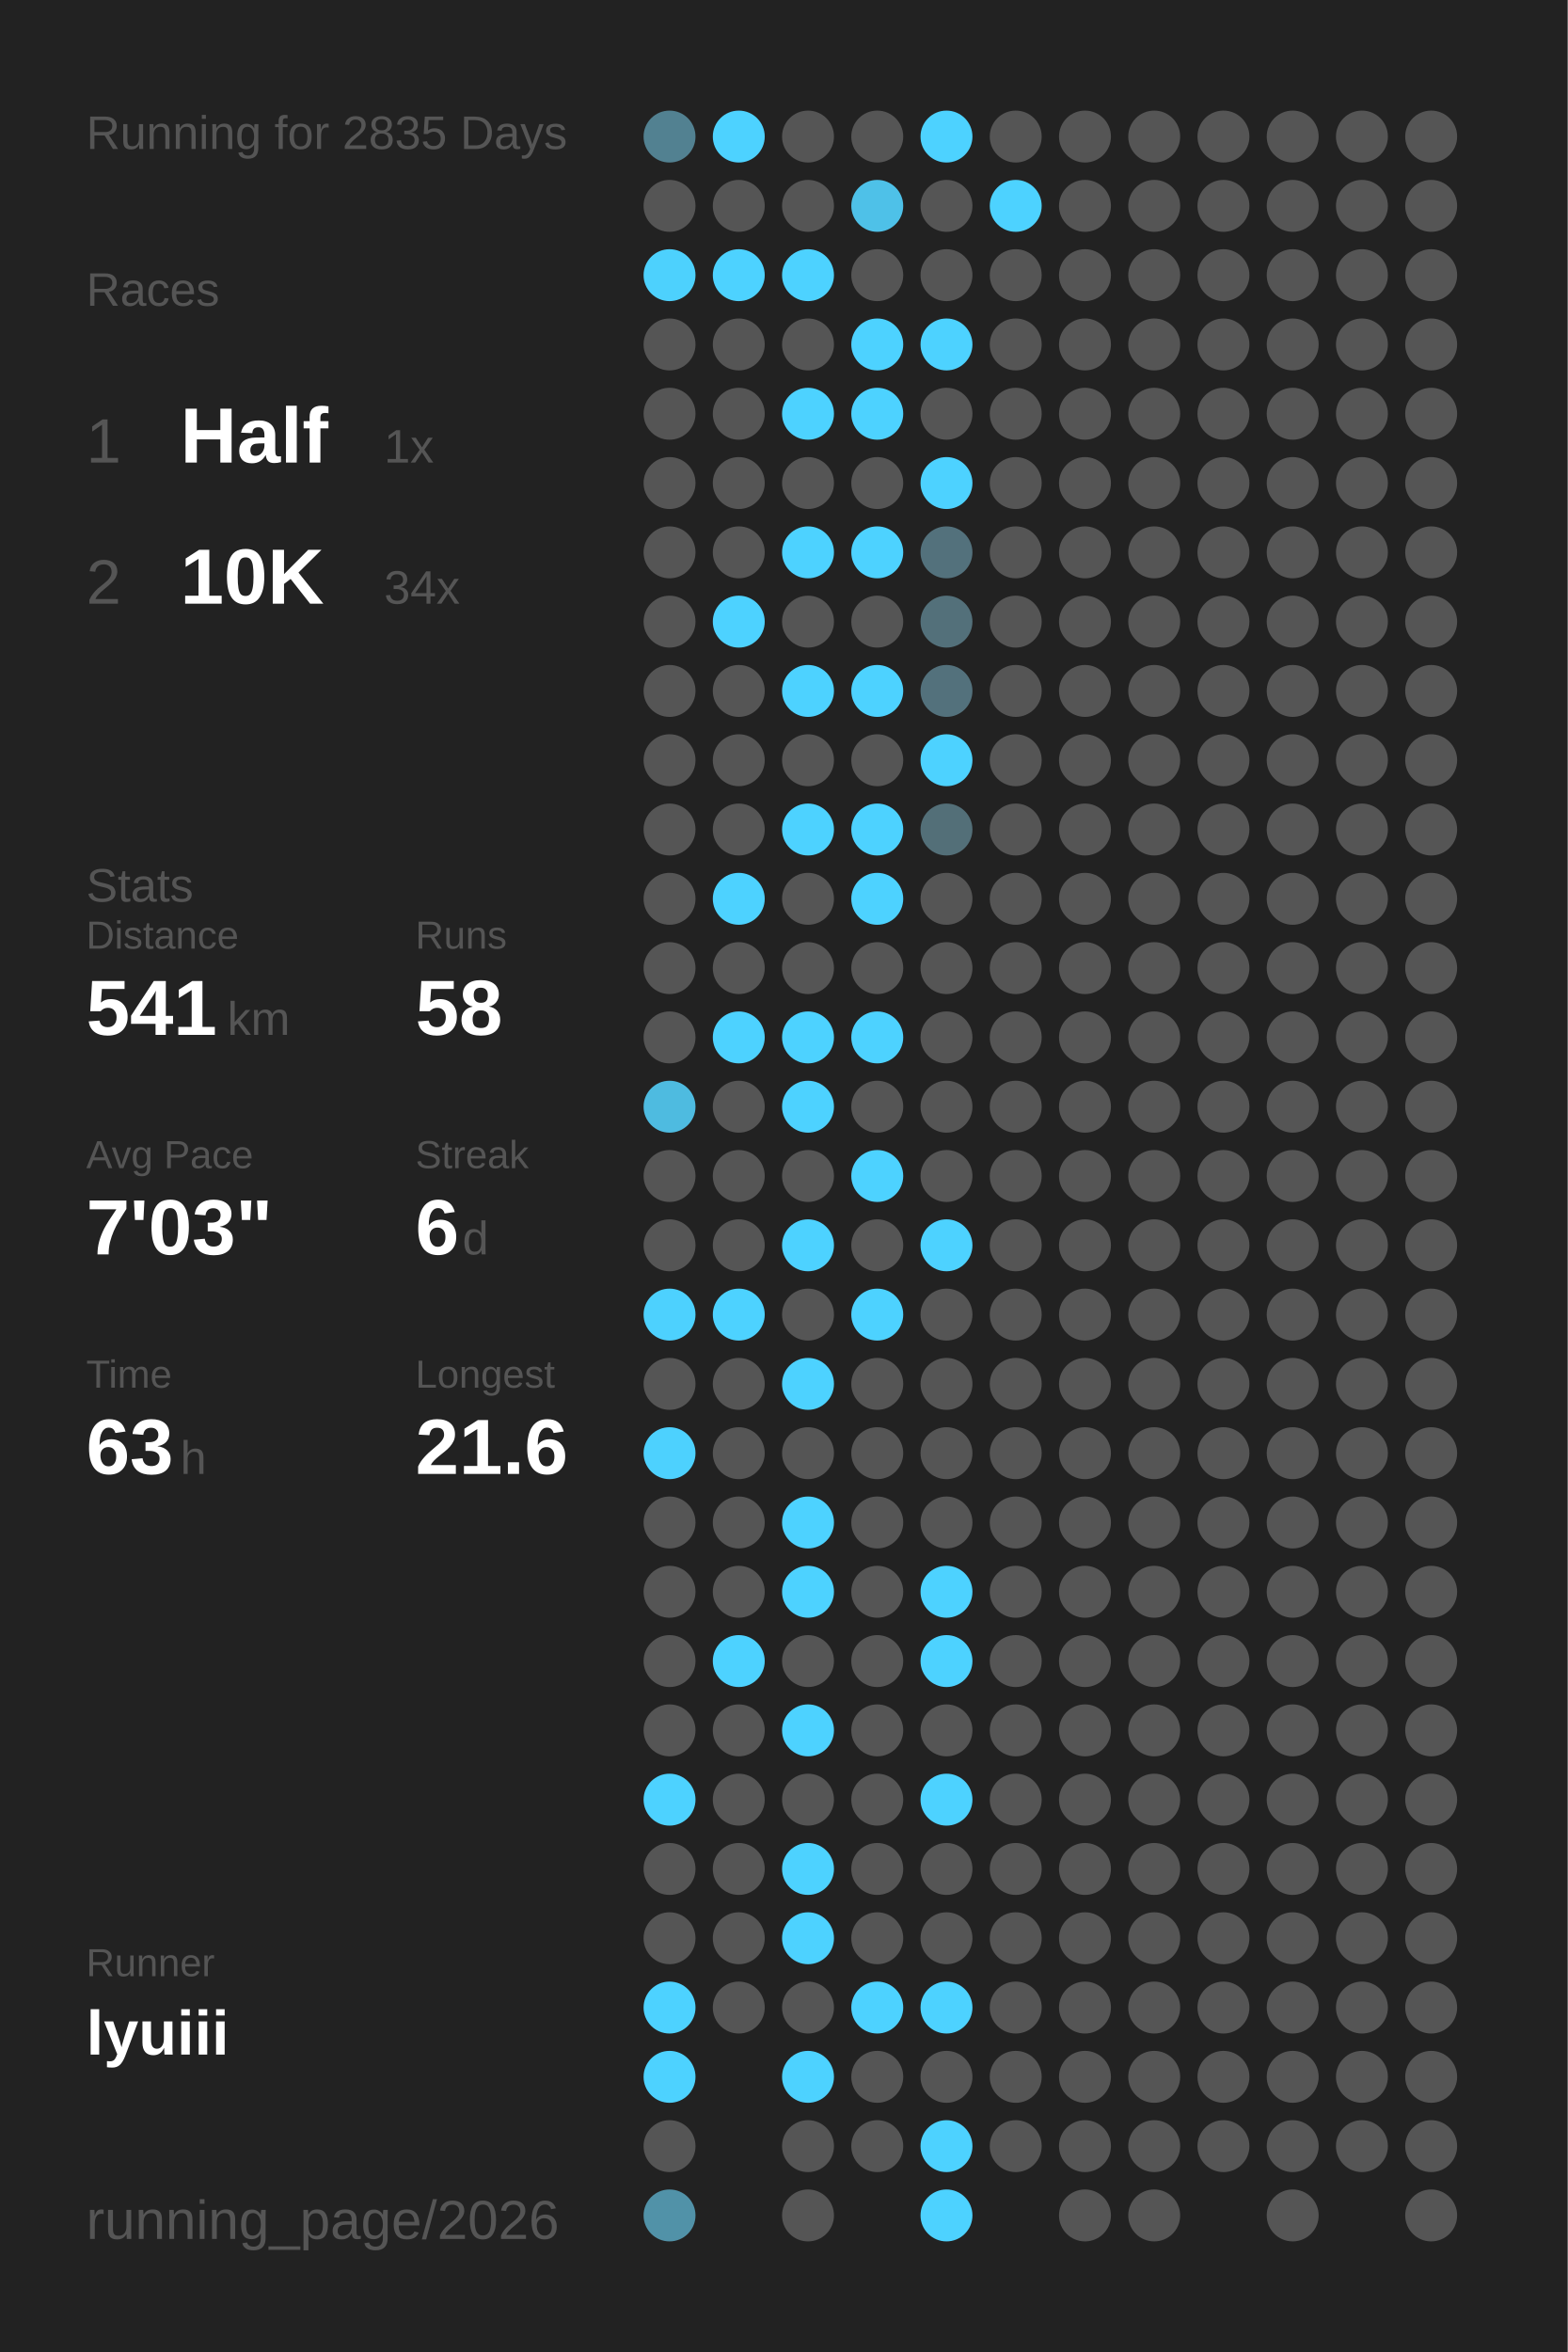
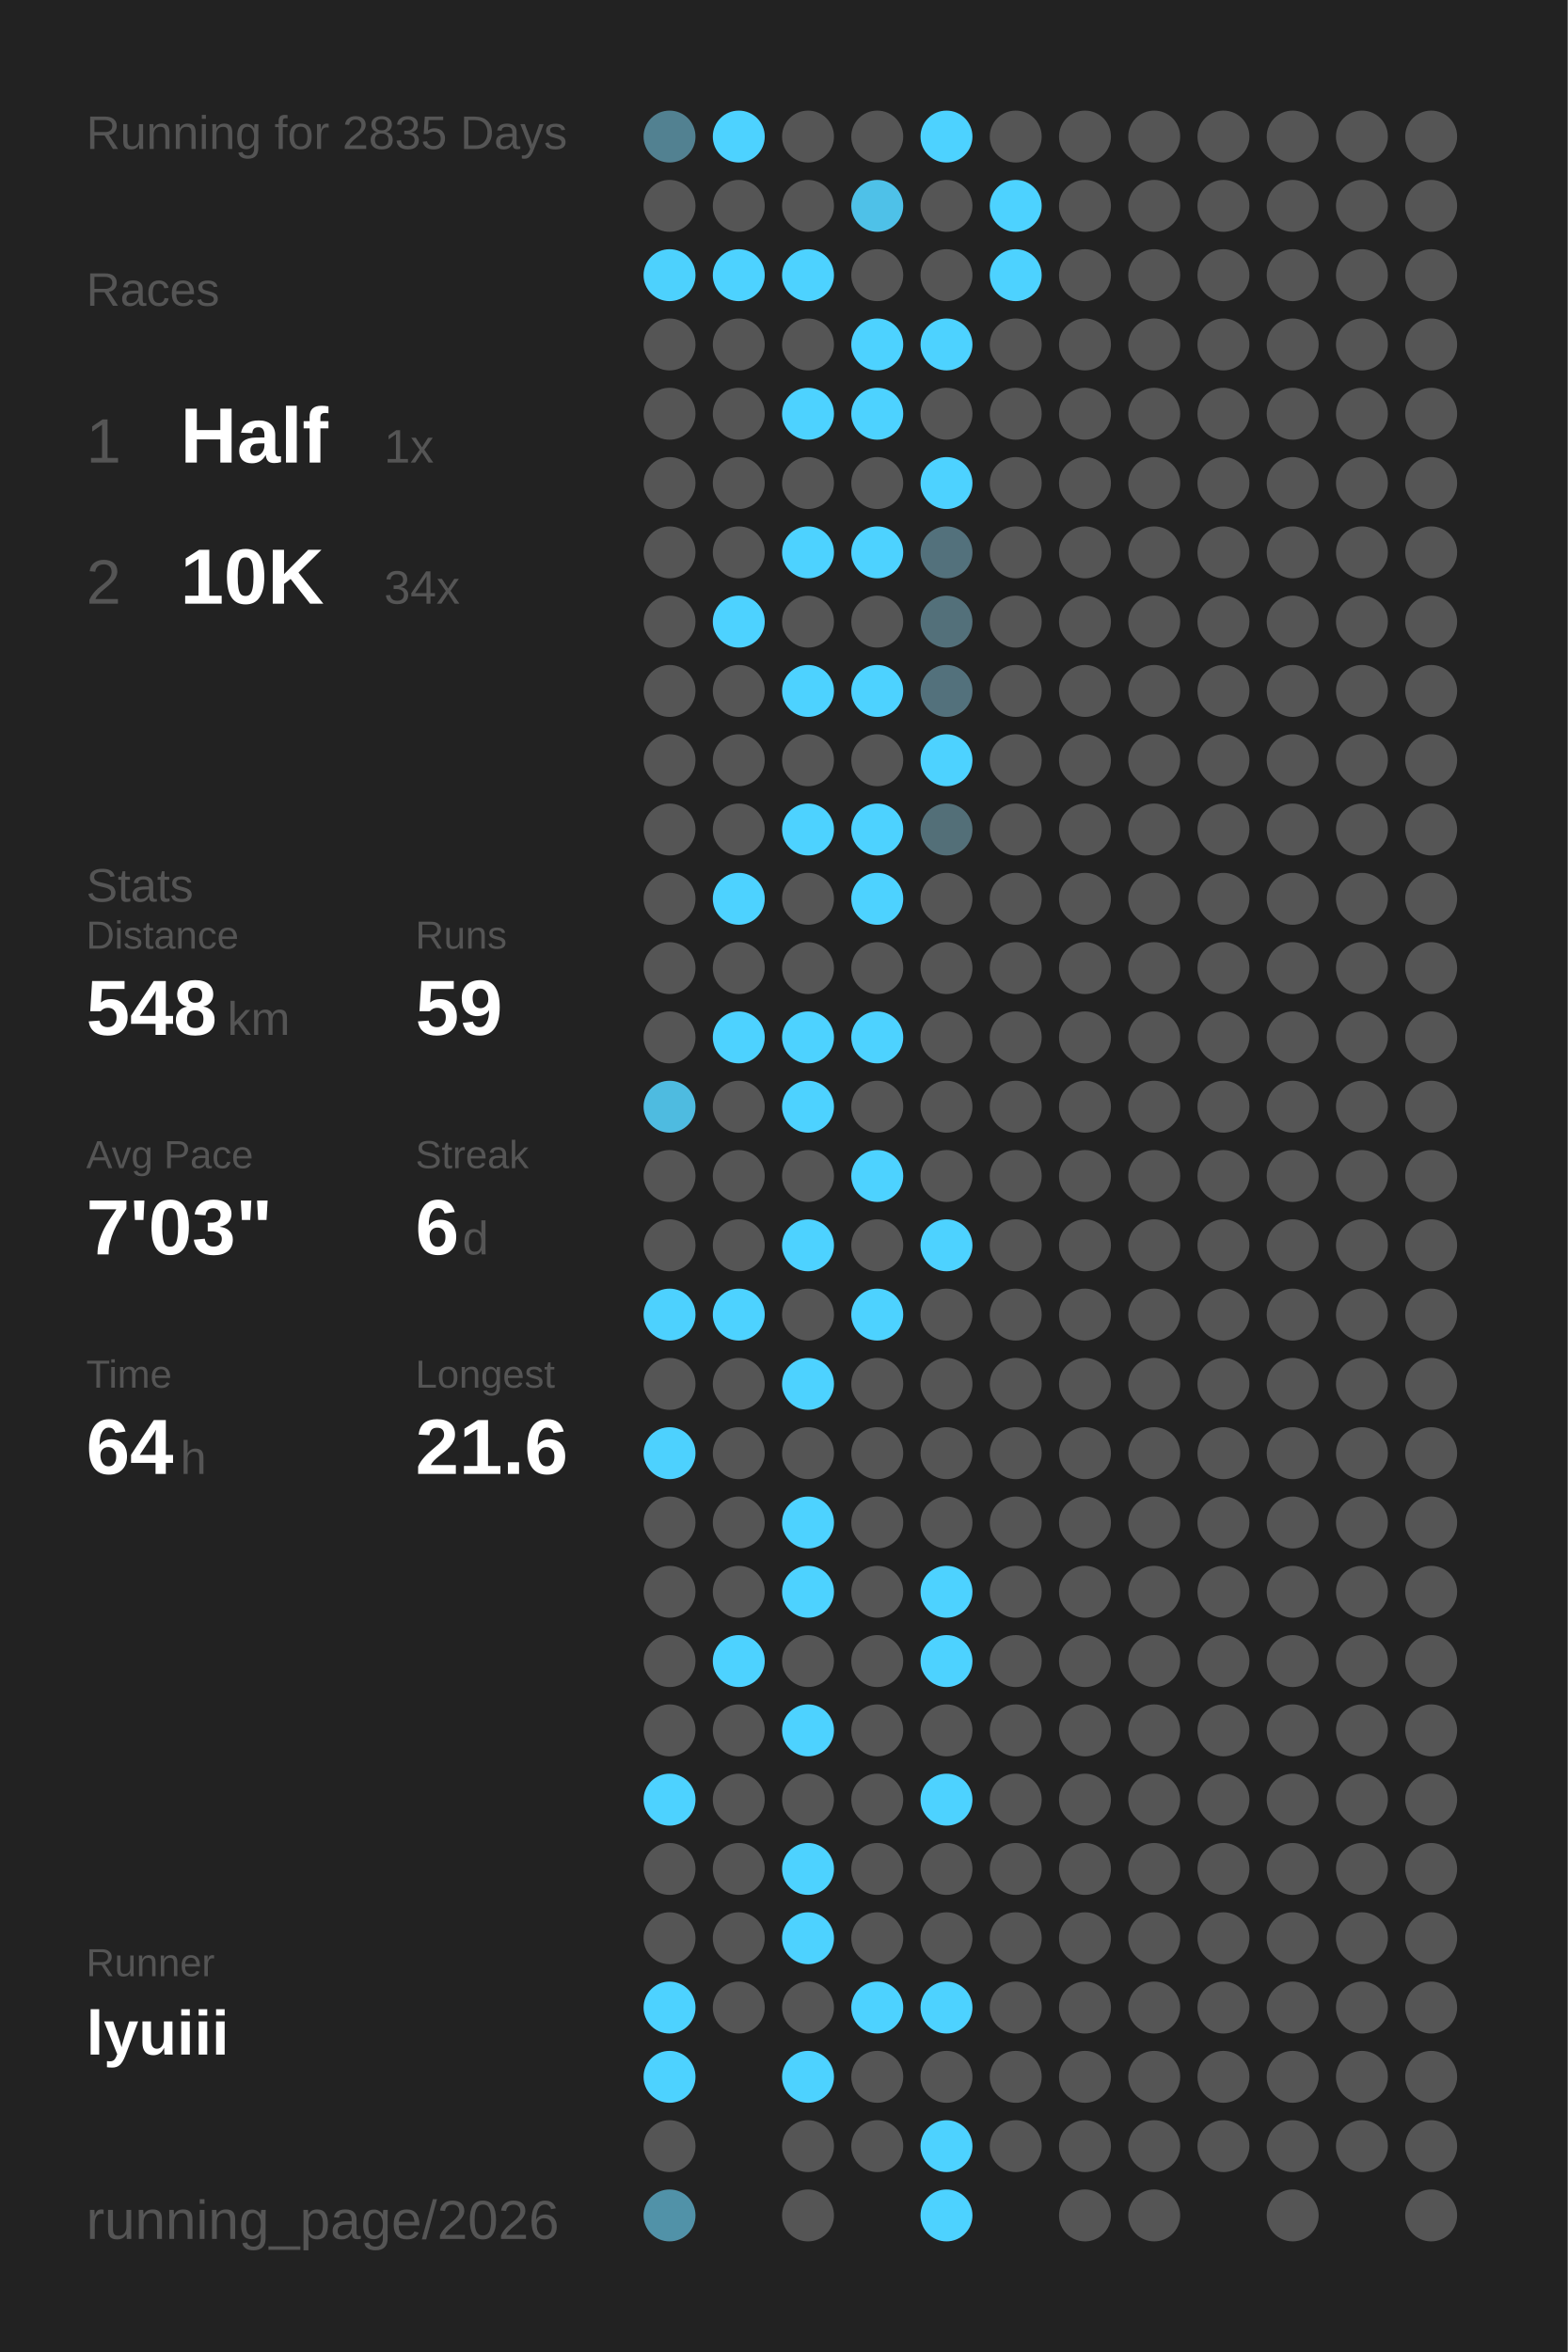
<svg xmlns="http://www.w3.org/2000/svg" baseProfile="full" height="300mm" version="1.1" viewBox="0,0,200,300" width="200mm">
  <defs />
  <rect fill="#222222" height="300" width="200" x="0" y="0" />
  <text fill="#555555" style="font-size:6px; font-family:Arial;" x="11" y="19">Running for 2835 Days</text>
  <text fill="#555555" style="font-size:6px; font-family:Arial;" x="11" y="39">Races</text>
  <text fill="#555555" style="font-size:8px; font-family:Arial;" x="11" y="59">1</text>
  <text fill="#FFFFFF" style="font-size:10px; font-family:Arial; font-weight:bold;" x="23" y="59">Half</text>
  <text fill="#555555" style="font-size:6px; font-family:Arial;" x="49" y="59">1x</text>
  <text fill="#555555" style="font-size:8px; font-family:Arial;" x="11" y="77">2</text>
  <text fill="#FFFFFF" style="font-size:10px; font-family:Arial; font-weight:bold;" x="23" y="77">10K</text>
  <text fill="#555555" style="font-size:6px; font-family:Arial;" x="49" y="77">34x</text>
  <text fill="#555555" style="font-size:6px; font-family:Arial;" x="11" y="115">Stats</text>
  <text fill="#555555" style="font-size:5px; font-family:Arial;" x="11" y="121">Distance</text>
-   <text fill="#FFFFFF" style="font-size:10px; font-family:Arial; font-weight:bold;" x="11" y="132">541</text>
+   <text fill="#FFFFFF" style="font-size:10px; font-family:Arial; font-weight:bold;" x="11" y="132">548</text>
  <text fill="#555555" style="font-size:6px; font-family:Arial;" x="29" y="132">km</text>
  <text fill="#555555" style="font-size:5px; font-family:Arial;" x="53" y="121">Runs</text>
-   <text fill="#FFFFFF" style="font-size:10px; font-family:Arial; font-weight:bold;" x="53" y="132">58</text>
+   <text fill="#FFFFFF" style="font-size:10px; font-family:Arial; font-weight:bold;" x="53" y="132">59</text>
  <text fill="#555555" style="font-size:5px; font-family:Arial;" x="11" y="149">Avg Pace</text>
  <text fill="#FFFFFF" style="font-size:10px; font-family:Arial; font-weight:bold;" x="11" y="160">7'03"</text>
  <text fill="#555555" style="font-size:5px; font-family:Arial;" x="53" y="149">Streak</text>
  <text fill="#FFFFFF" style="font-size:10px; font-family:Arial; font-weight:bold;" x="53" y="160">6</text>
  <text fill="#555555" style="font-size:6px; font-family:Arial;" x="59" y="160">d</text>
  <text fill="#555555" style="font-size:5px; font-family:Arial;" x="11" y="177">Time</text>
-   <text fill="#FFFFFF" style="font-size:10px; font-family:Arial; font-weight:bold;" x="11" y="188">63</text>
+   <text fill="#FFFFFF" style="font-size:10px; font-family:Arial; font-weight:bold;" x="11" y="188">64</text>
  <text fill="#555555" style="font-size:6px; font-family:Arial;" x="23" y="188">h</text>
  <text fill="#555555" style="font-size:5px; font-family:Arial;" x="53" y="177">Longest</text>
  <text fill="#FFFFFF" style="font-size:10px; font-family:Arial; font-weight:bold;" x="53" y="188">21.6</text>
  <text fill="#555555" style="font-size:5px; font-family:Arial;" x="11" y="252.065">Runner</text>
  <text fill="#FFFFFF" style="font-size:8px; font-family:Arial; font-weight:bold;" x="11" y="262.065">lyuiii</text>
  <text fill="#555555" style="font-size:7px; font-family:Arial;" x="11" y="285.581">running_page/2026</text>
  <circle cx="85.417" cy="17.419" fill="#528191" r="3.312" />
  <circle cx="85.417" cy="26.258" fill="#555555" r="3.312" />
  <circle cx="85.417" cy="35.097" fill="#4dd1fd" r="3.312" />
  <circle cx="85.417" cy="43.935" fill="#555555" r="3.312" />
  <circle cx="85.417" cy="52.774" fill="#555555" r="3.312" />
  <circle cx="85.417" cy="61.613" fill="#555555" r="3.312" />
  <circle cx="85.417" cy="70.452" fill="#555555" r="3.312" />
  <circle cx="85.417" cy="79.29" fill="#555555" r="3.312" />
  <circle cx="85.417" cy="88.129" fill="#555555" r="3.312" />
  <circle cx="85.417" cy="96.968" fill="#555555" r="3.312" />
  <circle cx="85.417" cy="105.806" fill="#555555" r="3.312" />
  <circle cx="85.417" cy="114.645" fill="#555555" r="3.312" />
  <circle cx="85.417" cy="123.484" fill="#555555" r="3.312" />
  <circle cx="85.417" cy="132.323" fill="#555555" r="3.312" />
  <circle cx="85.417" cy="141.161" fill="#4ebbe0" r="3.312" />
  <circle cx="85.417" cy="150" fill="#555555" r="3.312" />
  <circle cx="85.417" cy="158.839" fill="#555555" r="3.312" />
  <circle cx="85.417" cy="167.677" fill="#4dd1fe" r="3.312" />
  <circle cx="85.417" cy="176.516" fill="#555555" r="3.312" />
  <circle cx="85.417" cy="185.355" fill="#4dd1fe" r="3.312" />
  <circle cx="85.417" cy="194.194" fill="#555555" r="3.312" />
  <circle cx="85.417" cy="203.032" fill="#555555" r="3.312" />
  <circle cx="85.417" cy="211.871" fill="#555555" r="3.312" />
  <circle cx="85.417" cy="220.71" fill="#555555" r="3.312" />
  <circle cx="85.417" cy="229.548" fill="#4DD2FF" r="3.312" />
  <circle cx="85.417" cy="238.387" fill="#555555" r="3.312" />
  <circle cx="85.417" cy="247.226" fill="#555555" r="3.312" />
  <circle cx="85.417" cy="256.065" fill="#4DD2FF" r="3.312" />
  <circle cx="85.417" cy="264.903" fill="#4DD2FF" r="3.312" />
  <circle cx="85.417" cy="273.742" fill="#555555" r="3.312" />
  <circle cx="85.417" cy="282.581" fill="#5192a8" r="3.312" />
  <circle cx="94.25" cy="17.419" fill="#4DD2FF" r="3.312" />
  <circle cx="94.25" cy="26.258" fill="#555555" r="3.312" />
  <circle cx="94.25" cy="35.097" fill="#4DD2FF" r="3.312" />
  <circle cx="94.25" cy="43.935" fill="#555555" r="3.312" />
  <circle cx="94.25" cy="52.774" fill="#555555" r="3.312" />
  <circle cx="94.25" cy="61.613" fill="#555555" r="3.312" />
  <circle cx="94.25" cy="70.452" fill="#555555" r="3.312" />
  <circle cx="94.25" cy="79.29" fill="#4DD2FF" r="3.312" />
  <circle cx="94.25" cy="88.129" fill="#555555" r="3.312" />
  <circle cx="94.25" cy="96.968" fill="#555555" r="3.312" />
  <circle cx="94.25" cy="105.806" fill="#555555" r="3.312" />
  <circle cx="94.25" cy="114.645" fill="#4DD2FF" r="3.312" />
  <circle cx="94.25" cy="123.484" fill="#555555" r="3.312" />
  <circle cx="94.25" cy="132.323" fill="#4DD2FF" r="3.312" />
  <circle cx="94.25" cy="141.161" fill="#555555" r="3.312" />
  <circle cx="94.25" cy="150" fill="#555555" r="3.312" />
  <circle cx="94.25" cy="158.839" fill="#555555" r="3.312" />
  <circle cx="94.25" cy="167.677" fill="#4DD2FF" r="3.312" />
  <circle cx="94.25" cy="176.516" fill="#555555" r="3.312" />
  <circle cx="94.25" cy="185.355" fill="#555555" r="3.312" />
  <circle cx="94.25" cy="194.194" fill="#555555" r="3.312" />
  <circle cx="94.25" cy="203.032" fill="#555555" r="3.312" />
  <circle cx="94.25" cy="211.871" fill="#4DD2FF" r="3.312" />
  <circle cx="94.25" cy="220.71" fill="#555555" r="3.312" />
  <circle cx="94.25" cy="229.548" fill="#555555" r="3.312" />
  <circle cx="94.25" cy="238.387" fill="#555555" r="3.312" />
  <circle cx="94.25" cy="247.226" fill="#555555" r="3.312" />
  <circle cx="94.25" cy="256.065" fill="#555555" r="3.312" />
  <circle cx="103.083" cy="17.419" fill="#555555" r="3.312" />
  <circle cx="103.083" cy="26.258" fill="#555555" r="3.312" />
  <circle cx="103.083" cy="35.097" fill="#4DD2FF" r="3.312" />
  <circle cx="103.083" cy="43.935" fill="#555555" r="3.312" />
  <circle cx="103.083" cy="52.774" fill="#4DD2FF" r="3.312" />
  <circle cx="103.083" cy="61.613" fill="#555555" r="3.312" />
  <circle cx="103.083" cy="70.452" fill="#4DD2FF" r="3.312" />
  <circle cx="103.083" cy="79.29" fill="#555555" r="3.312" />
  <circle cx="103.083" cy="88.129" fill="#4DD2FF" r="3.312" />
  <circle cx="103.083" cy="96.968" fill="#555555" r="3.312" />
  <circle cx="103.083" cy="105.806" fill="#4DD2FF" r="3.312" />
  <circle cx="103.083" cy="114.645" fill="#555555" r="3.312" />
  <circle cx="103.083" cy="123.484" fill="#555555" r="3.312" />
  <circle cx="103.083" cy="132.323" fill="#4DD2FF" r="3.312" />
  <circle cx="103.083" cy="141.161" fill="#4DD2FF" r="3.312" />
  <circle cx="103.083" cy="150" fill="#555555" r="3.312" />
  <circle cx="103.083" cy="158.839" fill="#4DD2FF" r="3.312" />
  <circle cx="103.083" cy="167.677" fill="#555555" r="3.312" />
  <circle cx="103.083" cy="176.516" fill="#4DD2FF" r="3.312" />
  <circle cx="103.083" cy="185.355" fill="#555555" r="3.312" />
  <circle cx="103.083" cy="194.194" fill="#4DD2FF" r="3.312" />
  <circle cx="103.083" cy="203.032" fill="#4DD2FF" r="3.312" />
  <circle cx="103.083" cy="211.871" fill="#555555" r="3.312" />
  <circle cx="103.083" cy="220.71" fill="#4DD2FF" r="3.312" />
  <circle cx="103.083" cy="229.548" fill="#555555" r="3.312" />
  <circle cx="103.083" cy="238.387" fill="#4DD2FF" r="3.312" />
  <circle cx="103.083" cy="247.226" fill="#4DD2FF" r="3.312" />
  <circle cx="103.083" cy="256.065" fill="#555555" r="3.312" />
  <circle cx="103.083" cy="264.903" fill="#4DD2FF" r="3.312" />
  <circle cx="103.083" cy="273.742" fill="#555555" r="3.312" />
  <circle cx="103.083" cy="282.581" fill="#555555" r="3.312" />
  <circle cx="111.917" cy="17.419" fill="#555555" r="3.312" />
  <circle cx="111.917" cy="26.258" fill="#4ec1e8" r="3.312" />
  <circle cx="111.917" cy="35.097" fill="#555555" r="3.312" />
  <circle cx="111.917" cy="43.935" fill="#4DD2FF" r="3.312" />
  <circle cx="111.917" cy="52.774" fill="#4DD2FF" r="3.312" />
  <circle cx="111.917" cy="61.613" fill="#555555" r="3.312" />
  <circle cx="111.917" cy="70.452" fill="#4DD2FF" r="3.312" />
  <circle cx="111.917" cy="79.29" fill="#555555" r="3.312" />
  <circle cx="111.917" cy="88.129" fill="#4DD2FF" r="3.312" />
  <circle cx="111.917" cy="96.968" fill="#555555" r="3.312" />
  <circle cx="111.917" cy="105.806" fill="#4DD2FF" r="3.312" />
  <circle cx="111.917" cy="114.645" fill="#4DD2FF" r="3.312" />
  <circle cx="111.917" cy="123.484" fill="#555555" r="3.312" />
  <circle cx="111.917" cy="132.323" fill="#4DD2FF" r="3.312" />
  <circle cx="111.917" cy="141.161" fill="#555555" r="3.312" />
  <circle cx="111.917" cy="150" fill="#4DD2FF" r="3.312" />
  <circle cx="111.917" cy="158.839" fill="#555555" r="3.312" />
  <circle cx="111.917" cy="167.677" fill="#4DD2FF" r="3.312" />
  <circle cx="111.917" cy="176.516" fill="#555555" r="3.312" />
  <circle cx="111.917" cy="185.355" fill="#555555" r="3.312" />
  <circle cx="111.917" cy="194.194" fill="#555555" r="3.312" />
  <circle cx="111.917" cy="203.032" fill="#555555" r="3.312" />
  <circle cx="111.917" cy="211.871" fill="#555555" r="3.312" />
  <circle cx="111.917" cy="220.71" fill="#555555" r="3.312" />
  <circle cx="111.917" cy="229.548" fill="#555555" r="3.312" />
  <circle cx="111.917" cy="238.387" fill="#555555" r="3.312" />
  <circle cx="111.917" cy="247.226" fill="#555555" r="3.312" />
  <circle cx="111.917" cy="256.065" fill="#4DD2FF" r="3.312" />
  <circle cx="111.917" cy="264.903" fill="#555555" r="3.312" />
  <circle cx="111.917" cy="273.742" fill="#555555" r="3.312" />
  <circle cx="120.75" cy="17.419" fill="#4DD2FF" r="3.312" />
  <circle cx="120.75" cy="26.258" fill="#555555" r="3.312" />
  <circle cx="120.75" cy="35.097" fill="#555555" r="3.312" />
  <circle cx="120.75" cy="43.935" fill="#4DD2FF" r="3.312" />
  <circle cx="120.75" cy="52.774" fill="#555555" r="3.312" />
  <circle cx="120.75" cy="61.613" fill="#4DD2FF" r="3.312" />
  <circle cx="120.75" cy="70.452" fill="#53717c" r="3.312" />
  <circle cx="120.75" cy="79.29" fill="#53707a" r="3.312" />
  <circle cx="120.75" cy="88.129" fill="#53717c" r="3.312" />
  <circle cx="120.75" cy="96.968" fill="#4DD2FF" r="3.312" />
  <circle cx="120.75" cy="105.806" fill="#536f78" r="3.312" />
  <circle cx="120.75" cy="114.645" fill="#555555" r="3.312" />
  <circle cx="120.75" cy="123.484" fill="#555555" r="3.312" />
  <circle cx="120.75" cy="132.323" fill="#555555" r="3.312" />
  <circle cx="120.75" cy="141.161" fill="#555555" r="3.312" />
  <circle cx="120.75" cy="150" fill="#555555" r="3.312" />
  <circle cx="120.75" cy="158.839" fill="#4DD2FF" r="3.312" />
  <circle cx="120.75" cy="167.677" fill="#555555" r="3.312" />
  <circle cx="120.75" cy="176.516" fill="#555555" r="3.312" />
  <circle cx="120.75" cy="185.355" fill="#555555" r="3.312" />
  <circle cx="120.75" cy="194.194" fill="#555555" r="3.312" />
  <circle cx="120.75" cy="203.032" fill="#4DD2FF" r="3.312" />
  <circle cx="120.75" cy="211.871" fill="#4DD2FF" r="3.312" />
  <circle cx="120.75" cy="220.71" fill="#555555" r="3.312" />
  <circle cx="120.75" cy="229.548" fill="#4DD2FF" r="3.312" />
  <circle cx="120.75" cy="238.387" fill="#555555" r="3.312" />
  <circle cx="120.75" cy="247.226" fill="#555555" r="3.312" />
  <circle cx="120.75" cy="256.065" fill="#4DD2FF" r="3.312" />
  <circle cx="120.75" cy="264.903" fill="#555555" r="3.312" />
  <circle cx="120.75" cy="273.742" fill="#4DD2FF" r="3.312" />
  <circle cx="120.75" cy="282.581" fill="#4DD2FF" r="3.312" />
  <circle cx="129.583" cy="17.419" fill="#555555" r="3.312" />
  <circle cx="129.583" cy="26.258" fill="#4DD2FF" r="3.312" />
-   <circle cx="129.583" cy="35.097" fill="#555555" r="3.312" />
+   <circle cx="129.583" cy="35.097" fill="#4DD2FF" r="3.312" />
  <circle cx="129.583" cy="43.935" fill="#555555" r="3.312" />
  <circle cx="129.583" cy="52.774" fill="#555555" r="3.312" />
  <circle cx="129.583" cy="61.613" fill="#555555" r="3.312" />
  <circle cx="129.583" cy="70.452" fill="#555555" r="3.312" />
  <circle cx="129.583" cy="79.29" fill="#555555" r="3.312" />
  <circle cx="129.583" cy="88.129" fill="#555555" r="3.312" />
  <circle cx="129.583" cy="96.968" fill="#555555" r="3.312" />
  <circle cx="129.583" cy="105.806" fill="#555555" r="3.312" />
  <circle cx="129.583" cy="114.645" fill="#555555" r="3.312" />
  <circle cx="129.583" cy="123.484" fill="#555555" r="3.312" />
  <circle cx="129.583" cy="132.323" fill="#555555" r="3.312" />
  <circle cx="129.583" cy="141.161" fill="#555555" r="3.312" />
  <circle cx="129.583" cy="150" fill="#555555" r="3.312" />
  <circle cx="129.583" cy="158.839" fill="#555555" r="3.312" />
  <circle cx="129.583" cy="167.677" fill="#555555" r="3.312" />
  <circle cx="129.583" cy="176.516" fill="#555555" r="3.312" />
  <circle cx="129.583" cy="185.355" fill="#555555" r="3.312" />
  <circle cx="129.583" cy="194.194" fill="#555555" r="3.312" />
  <circle cx="129.583" cy="203.032" fill="#555555" r="3.312" />
  <circle cx="129.583" cy="211.871" fill="#555555" r="3.312" />
  <circle cx="129.583" cy="220.71" fill="#555555" r="3.312" />
  <circle cx="129.583" cy="229.548" fill="#555555" r="3.312" />
  <circle cx="129.583" cy="238.387" fill="#555555" r="3.312" />
  <circle cx="129.583" cy="247.226" fill="#555555" r="3.312" />
  <circle cx="129.583" cy="256.065" fill="#555555" r="3.312" />
  <circle cx="129.583" cy="264.903" fill="#555555" r="3.312" />
  <circle cx="129.583" cy="273.742" fill="#555555" r="3.312" />
  <circle cx="138.417" cy="17.419" fill="#555555" r="3.312" />
  <circle cx="138.417" cy="26.258" fill="#555555" r="3.312" />
  <circle cx="138.417" cy="35.097" fill="#555555" r="3.312" />
  <circle cx="138.417" cy="43.935" fill="#555555" r="3.312" />
  <circle cx="138.417" cy="52.774" fill="#555555" r="3.312" />
  <circle cx="138.417" cy="61.613" fill="#555555" r="3.312" />
  <circle cx="138.417" cy="70.452" fill="#555555" r="3.312" />
  <circle cx="138.417" cy="79.29" fill="#555555" r="3.312" />
  <circle cx="138.417" cy="88.129" fill="#555555" r="3.312" />
  <circle cx="138.417" cy="96.968" fill="#555555" r="3.312" />
  <circle cx="138.417" cy="105.806" fill="#555555" r="3.312" />
  <circle cx="138.417" cy="114.645" fill="#555555" r="3.312" />
  <circle cx="138.417" cy="123.484" fill="#555555" r="3.312" />
  <circle cx="138.417" cy="132.323" fill="#555555" r="3.312" />
  <circle cx="138.417" cy="141.161" fill="#555555" r="3.312" />
  <circle cx="138.417" cy="150" fill="#555555" r="3.312" />
  <circle cx="138.417" cy="158.839" fill="#555555" r="3.312" />
  <circle cx="138.417" cy="167.677" fill="#555555" r="3.312" />
  <circle cx="138.417" cy="176.516" fill="#555555" r="3.312" />
  <circle cx="138.417" cy="185.355" fill="#555555" r="3.312" />
  <circle cx="138.417" cy="194.194" fill="#555555" r="3.312" />
  <circle cx="138.417" cy="203.032" fill="#555555" r="3.312" />
  <circle cx="138.417" cy="211.871" fill="#555555" r="3.312" />
  <circle cx="138.417" cy="220.71" fill="#555555" r="3.312" />
  <circle cx="138.417" cy="229.548" fill="#555555" r="3.312" />
  <circle cx="138.417" cy="238.387" fill="#555555" r="3.312" />
  <circle cx="138.417" cy="247.226" fill="#555555" r="3.312" />
  <circle cx="138.417" cy="256.065" fill="#555555" r="3.312" />
  <circle cx="138.417" cy="264.903" fill="#555555" r="3.312" />
  <circle cx="138.417" cy="273.742" fill="#555555" r="3.312" />
  <circle cx="138.417" cy="282.581" fill="#555555" r="3.312" />
  <circle cx="147.25" cy="17.419" fill="#555555" r="3.312" />
  <circle cx="147.25" cy="26.258" fill="#555555" r="3.312" />
  <circle cx="147.25" cy="35.097" fill="#555555" r="3.312" />
  <circle cx="147.25" cy="43.935" fill="#555555" r="3.312" />
  <circle cx="147.25" cy="52.774" fill="#555555" r="3.312" />
  <circle cx="147.25" cy="61.613" fill="#555555" r="3.312" />
  <circle cx="147.25" cy="70.452" fill="#555555" r="3.312" />
  <circle cx="147.25" cy="79.29" fill="#555555" r="3.312" />
  <circle cx="147.25" cy="88.129" fill="#555555" r="3.312" />
  <circle cx="147.25" cy="96.968" fill="#555555" r="3.312" />
  <circle cx="147.25" cy="105.806" fill="#555555" r="3.312" />
  <circle cx="147.25" cy="114.645" fill="#555555" r="3.312" />
  <circle cx="147.25" cy="123.484" fill="#555555" r="3.312" />
  <circle cx="147.25" cy="132.323" fill="#555555" r="3.312" />
  <circle cx="147.25" cy="141.161" fill="#555555" r="3.312" />
  <circle cx="147.25" cy="150" fill="#555555" r="3.312" />
  <circle cx="147.25" cy="158.839" fill="#555555" r="3.312" />
  <circle cx="147.25" cy="167.677" fill="#555555" r="3.312" />
  <circle cx="147.25" cy="176.516" fill="#555555" r="3.312" />
  <circle cx="147.25" cy="185.355" fill="#555555" r="3.312" />
  <circle cx="147.25" cy="194.194" fill="#555555" r="3.312" />
  <circle cx="147.25" cy="203.032" fill="#555555" r="3.312" />
  <circle cx="147.25" cy="211.871" fill="#555555" r="3.312" />
  <circle cx="147.25" cy="220.71" fill="#555555" r="3.312" />
  <circle cx="147.25" cy="229.548" fill="#555555" r="3.312" />
  <circle cx="147.25" cy="238.387" fill="#555555" r="3.312" />
  <circle cx="147.25" cy="247.226" fill="#555555" r="3.312" />
  <circle cx="147.25" cy="256.065" fill="#555555" r="3.312" />
  <circle cx="147.25" cy="264.903" fill="#555555" r="3.312" />
  <circle cx="147.25" cy="273.742" fill="#555555" r="3.312" />
  <circle cx="147.25" cy="282.581" fill="#555555" r="3.312" />
  <circle cx="156.083" cy="17.419" fill="#555555" r="3.312" />
  <circle cx="156.083" cy="26.258" fill="#555555" r="3.312" />
  <circle cx="156.083" cy="35.097" fill="#555555" r="3.312" />
  <circle cx="156.083" cy="43.935" fill="#555555" r="3.312" />
  <circle cx="156.083" cy="52.774" fill="#555555" r="3.312" />
  <circle cx="156.083" cy="61.613" fill="#555555" r="3.312" />
  <circle cx="156.083" cy="70.452" fill="#555555" r="3.312" />
  <circle cx="156.083" cy="79.29" fill="#555555" r="3.312" />
  <circle cx="156.083" cy="88.129" fill="#555555" r="3.312" />
  <circle cx="156.083" cy="96.968" fill="#555555" r="3.312" />
  <circle cx="156.083" cy="105.806" fill="#555555" r="3.312" />
  <circle cx="156.083" cy="114.645" fill="#555555" r="3.312" />
  <circle cx="156.083" cy="123.484" fill="#555555" r="3.312" />
  <circle cx="156.083" cy="132.323" fill="#555555" r="3.312" />
  <circle cx="156.083" cy="141.161" fill="#555555" r="3.312" />
  <circle cx="156.083" cy="150" fill="#555555" r="3.312" />
  <circle cx="156.083" cy="158.839" fill="#555555" r="3.312" />
  <circle cx="156.083" cy="167.677" fill="#555555" r="3.312" />
  <circle cx="156.083" cy="176.516" fill="#555555" r="3.312" />
  <circle cx="156.083" cy="185.355" fill="#555555" r="3.312" />
  <circle cx="156.083" cy="194.194" fill="#555555" r="3.312" />
  <circle cx="156.083" cy="203.032" fill="#555555" r="3.312" />
  <circle cx="156.083" cy="211.871" fill="#555555" r="3.312" />
  <circle cx="156.083" cy="220.71" fill="#555555" r="3.312" />
  <circle cx="156.083" cy="229.548" fill="#555555" r="3.312" />
  <circle cx="156.083" cy="238.387" fill="#555555" r="3.312" />
  <circle cx="156.083" cy="247.226" fill="#555555" r="3.312" />
  <circle cx="156.083" cy="256.065" fill="#555555" r="3.312" />
  <circle cx="156.083" cy="264.903" fill="#555555" r="3.312" />
  <circle cx="156.083" cy="273.742" fill="#555555" r="3.312" />
  <circle cx="164.917" cy="17.419" fill="#555555" r="3.312" />
  <circle cx="164.917" cy="26.258" fill="#555555" r="3.312" />
  <circle cx="164.917" cy="35.097" fill="#555555" r="3.312" />
  <circle cx="164.917" cy="43.935" fill="#555555" r="3.312" />
  <circle cx="164.917" cy="52.774" fill="#555555" r="3.312" />
  <circle cx="164.917" cy="61.613" fill="#555555" r="3.312" />
  <circle cx="164.917" cy="70.452" fill="#555555" r="3.312" />
  <circle cx="164.917" cy="79.29" fill="#555555" r="3.312" />
  <circle cx="164.917" cy="88.129" fill="#555555" r="3.312" />
  <circle cx="164.917" cy="96.968" fill="#555555" r="3.312" />
  <circle cx="164.917" cy="105.806" fill="#555555" r="3.312" />
  <circle cx="164.917" cy="114.645" fill="#555555" r="3.312" />
  <circle cx="164.917" cy="123.484" fill="#555555" r="3.312" />
  <circle cx="164.917" cy="132.323" fill="#555555" r="3.312" />
  <circle cx="164.917" cy="141.161" fill="#555555" r="3.312" />
  <circle cx="164.917" cy="150" fill="#555555" r="3.312" />
  <circle cx="164.917" cy="158.839" fill="#555555" r="3.312" />
  <circle cx="164.917" cy="167.677" fill="#555555" r="3.312" />
  <circle cx="164.917" cy="176.516" fill="#555555" r="3.312" />
  <circle cx="164.917" cy="185.355" fill="#555555" r="3.312" />
  <circle cx="164.917" cy="194.194" fill="#555555" r="3.312" />
  <circle cx="164.917" cy="203.032" fill="#555555" r="3.312" />
  <circle cx="164.917" cy="211.871" fill="#555555" r="3.312" />
  <circle cx="164.917" cy="220.71" fill="#555555" r="3.312" />
  <circle cx="164.917" cy="229.548" fill="#555555" r="3.312" />
  <circle cx="164.917" cy="238.387" fill="#555555" r="3.312" />
  <circle cx="164.917" cy="247.226" fill="#555555" r="3.312" />
  <circle cx="164.917" cy="256.065" fill="#555555" r="3.312" />
  <circle cx="164.917" cy="264.903" fill="#555555" r="3.312" />
  <circle cx="164.917" cy="273.742" fill="#555555" r="3.312" />
  <circle cx="164.917" cy="282.581" fill="#555555" r="3.312" />
  <circle cx="173.75" cy="17.419" fill="#555555" r="3.312" />
  <circle cx="173.75" cy="26.258" fill="#555555" r="3.312" />
  <circle cx="173.75" cy="35.097" fill="#555555" r="3.312" />
  <circle cx="173.75" cy="43.935" fill="#555555" r="3.312" />
  <circle cx="173.75" cy="52.774" fill="#555555" r="3.312" />
  <circle cx="173.75" cy="61.613" fill="#555555" r="3.312" />
  <circle cx="173.75" cy="70.452" fill="#555555" r="3.312" />
  <circle cx="173.75" cy="79.29" fill="#555555" r="3.312" />
  <circle cx="173.75" cy="88.129" fill="#555555" r="3.312" />
  <circle cx="173.75" cy="96.968" fill="#555555" r="3.312" />
  <circle cx="173.75" cy="105.806" fill="#555555" r="3.312" />
  <circle cx="173.75" cy="114.645" fill="#555555" r="3.312" />
  <circle cx="173.75" cy="123.484" fill="#555555" r="3.312" />
  <circle cx="173.75" cy="132.323" fill="#555555" r="3.312" />
  <circle cx="173.75" cy="141.161" fill="#555555" r="3.312" />
  <circle cx="173.75" cy="150" fill="#555555" r="3.312" />
  <circle cx="173.75" cy="158.839" fill="#555555" r="3.312" />
  <circle cx="173.75" cy="167.677" fill="#555555" r="3.312" />
  <circle cx="173.75" cy="176.516" fill="#555555" r="3.312" />
  <circle cx="173.75" cy="185.355" fill="#555555" r="3.312" />
  <circle cx="173.75" cy="194.194" fill="#555555" r="3.312" />
  <circle cx="173.75" cy="203.032" fill="#555555" r="3.312" />
  <circle cx="173.75" cy="211.871" fill="#555555" r="3.312" />
  <circle cx="173.75" cy="220.71" fill="#555555" r="3.312" />
  <circle cx="173.75" cy="229.548" fill="#555555" r="3.312" />
  <circle cx="173.75" cy="238.387" fill="#555555" r="3.312" />
  <circle cx="173.75" cy="247.226" fill="#555555" r="3.312" />
  <circle cx="173.75" cy="256.065" fill="#555555" r="3.312" />
  <circle cx="173.75" cy="264.903" fill="#555555" r="3.312" />
  <circle cx="173.75" cy="273.742" fill="#555555" r="3.312" />
  <circle cx="182.583" cy="17.419" fill="#555555" r="3.312" />
  <circle cx="182.583" cy="26.258" fill="#555555" r="3.312" />
  <circle cx="182.583" cy="35.097" fill="#555555" r="3.312" />
  <circle cx="182.583" cy="43.935" fill="#555555" r="3.312" />
  <circle cx="182.583" cy="52.774" fill="#555555" r="3.312" />
  <circle cx="182.583" cy="61.613" fill="#555555" r="3.312" />
  <circle cx="182.583" cy="70.452" fill="#555555" r="3.312" />
  <circle cx="182.583" cy="79.29" fill="#555555" r="3.312" />
  <circle cx="182.583" cy="88.129" fill="#555555" r="3.312" />
  <circle cx="182.583" cy="96.968" fill="#555555" r="3.312" />
  <circle cx="182.583" cy="105.806" fill="#555555" r="3.312" />
  <circle cx="182.583" cy="114.645" fill="#555555" r="3.312" />
  <circle cx="182.583" cy="123.484" fill="#555555" r="3.312" />
  <circle cx="182.583" cy="132.323" fill="#555555" r="3.312" />
  <circle cx="182.583" cy="141.161" fill="#555555" r="3.312" />
  <circle cx="182.583" cy="150" fill="#555555" r="3.312" />
  <circle cx="182.583" cy="158.839" fill="#555555" r="3.312" />
  <circle cx="182.583" cy="167.677" fill="#555555" r="3.312" />
  <circle cx="182.583" cy="176.516" fill="#555555" r="3.312" />
  <circle cx="182.583" cy="185.355" fill="#555555" r="3.312" />
  <circle cx="182.583" cy="194.194" fill="#555555" r="3.312" />
  <circle cx="182.583" cy="203.032" fill="#555555" r="3.312" />
  <circle cx="182.583" cy="211.871" fill="#555555" r="3.312" />
  <circle cx="182.583" cy="220.71" fill="#555555" r="3.312" />
  <circle cx="182.583" cy="229.548" fill="#555555" r="3.312" />
  <circle cx="182.583" cy="238.387" fill="#555555" r="3.312" />
  <circle cx="182.583" cy="247.226" fill="#555555" r="3.312" />
  <circle cx="182.583" cy="256.065" fill="#555555" r="3.312" />
  <circle cx="182.583" cy="264.903" fill="#555555" r="3.312" />
  <circle cx="182.583" cy="273.742" fill="#555555" r="3.312" />
  <circle cx="182.583" cy="282.581" fill="#555555" r="3.312" />
</svg>
